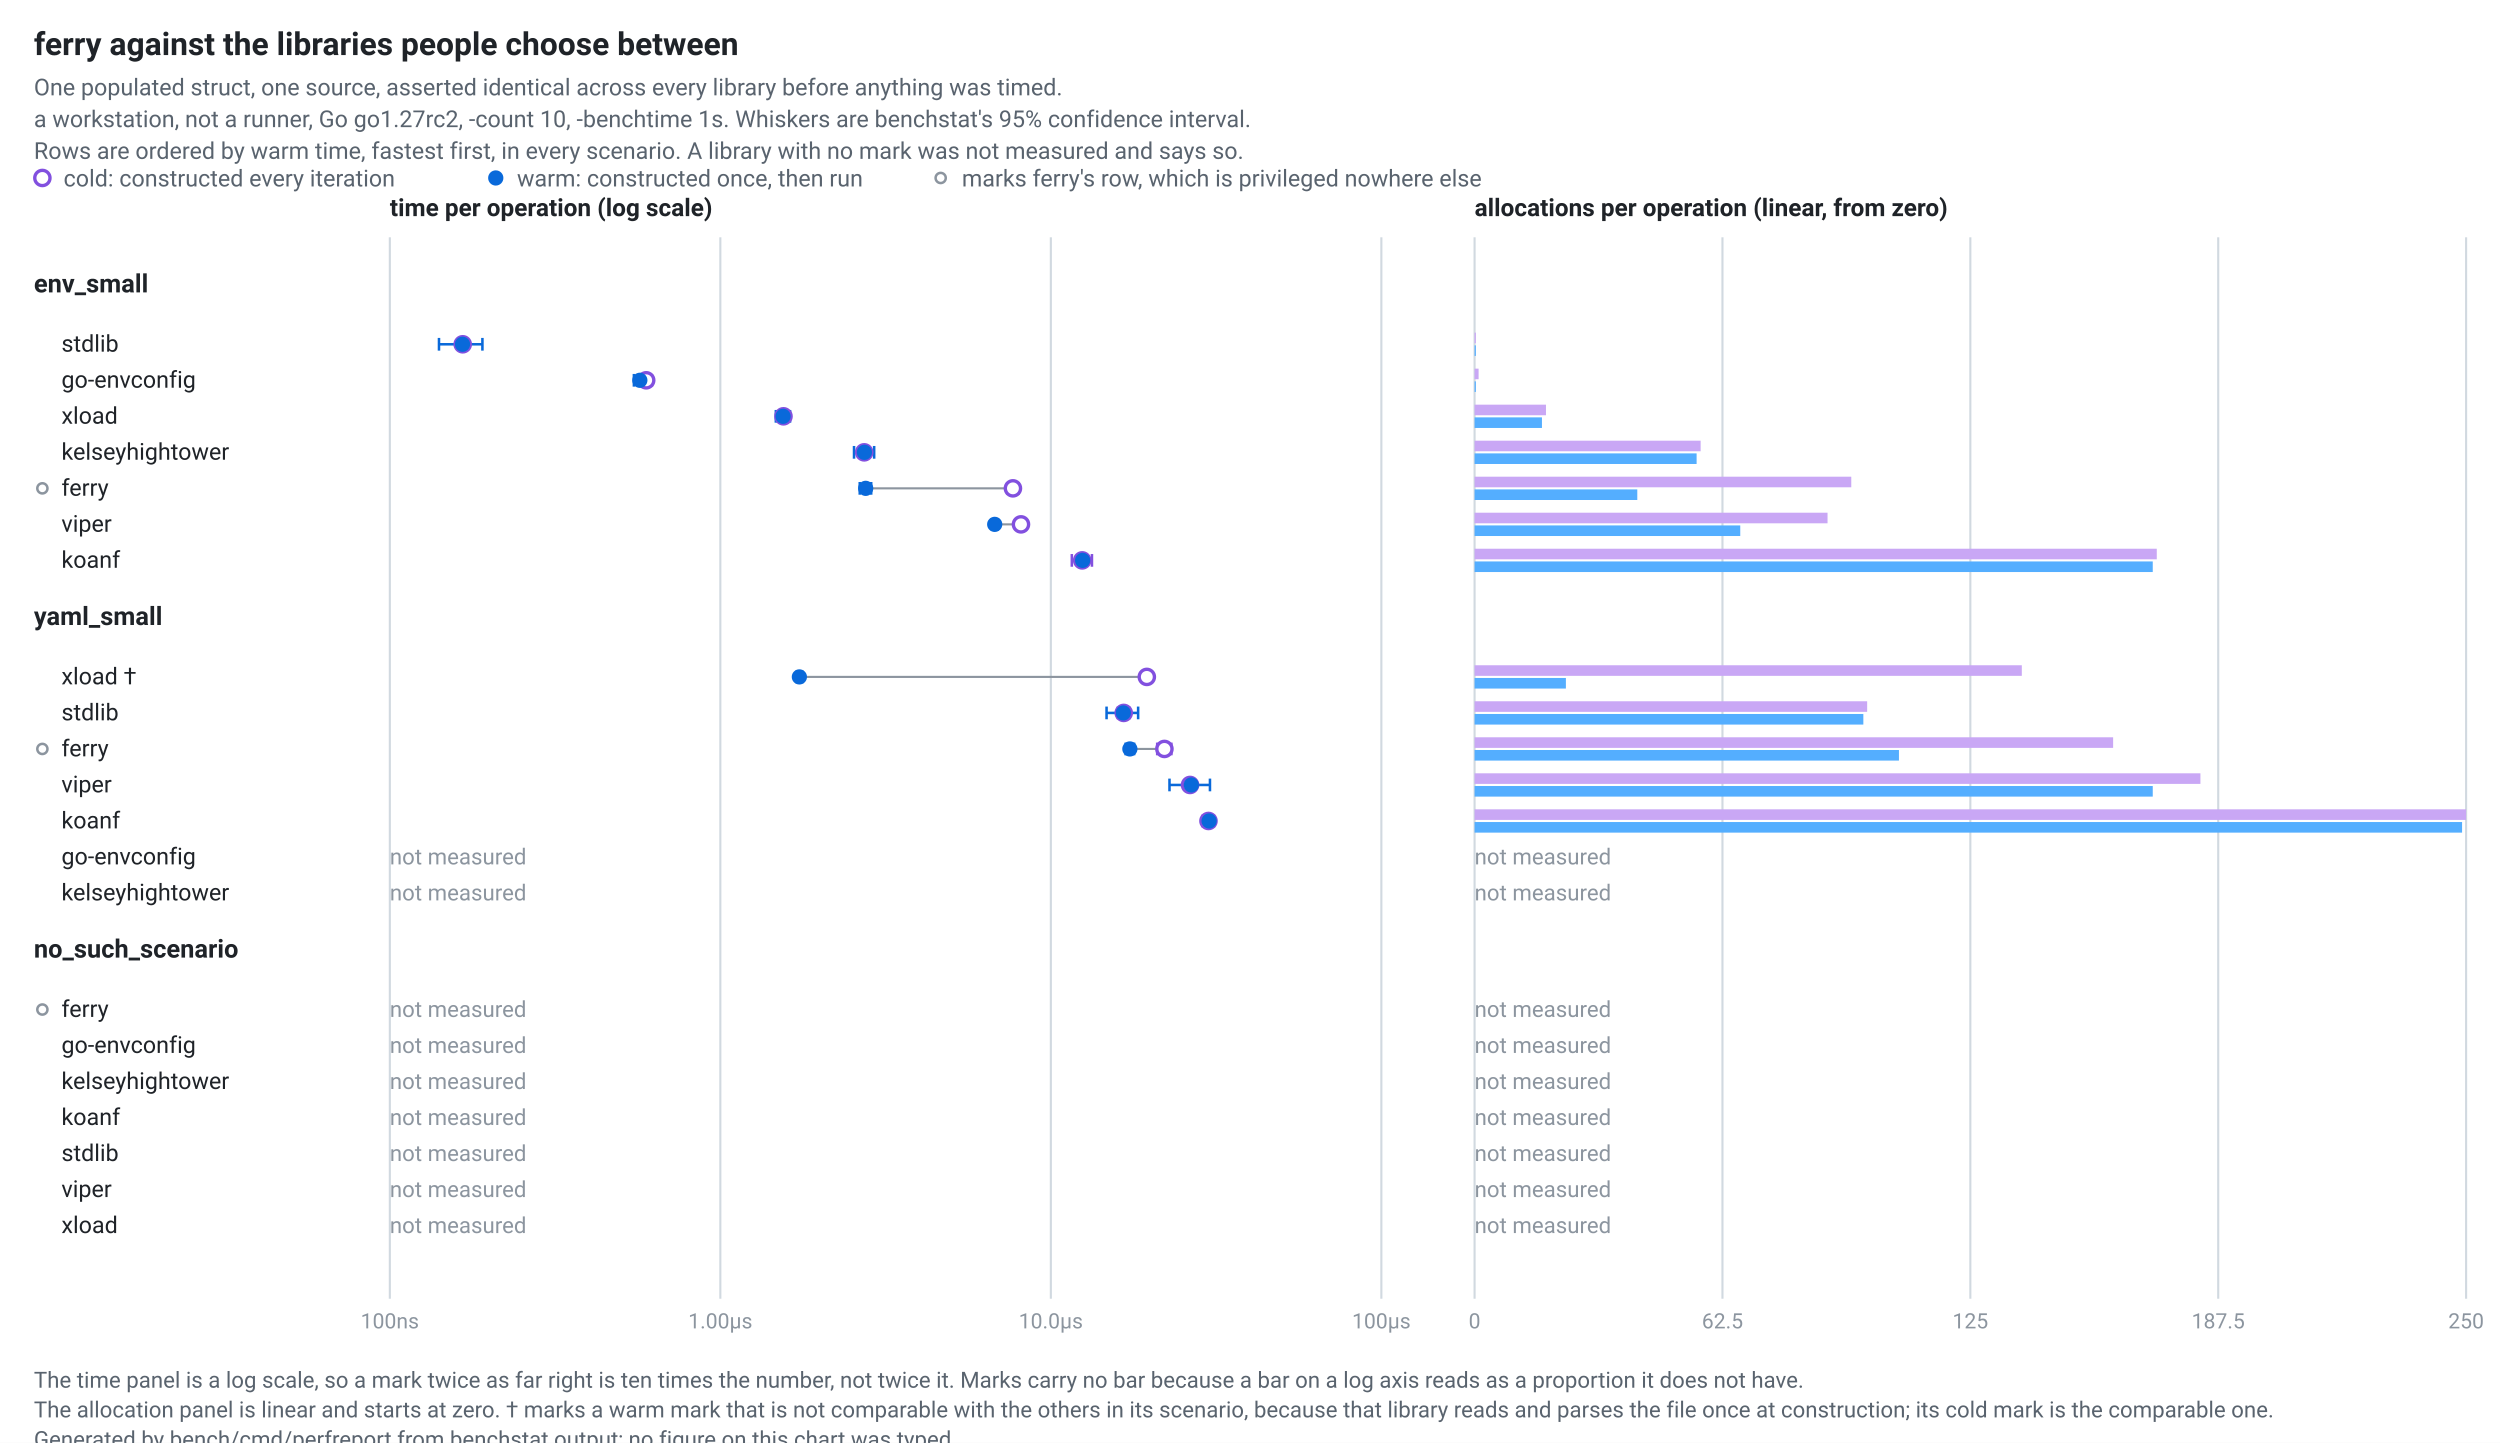
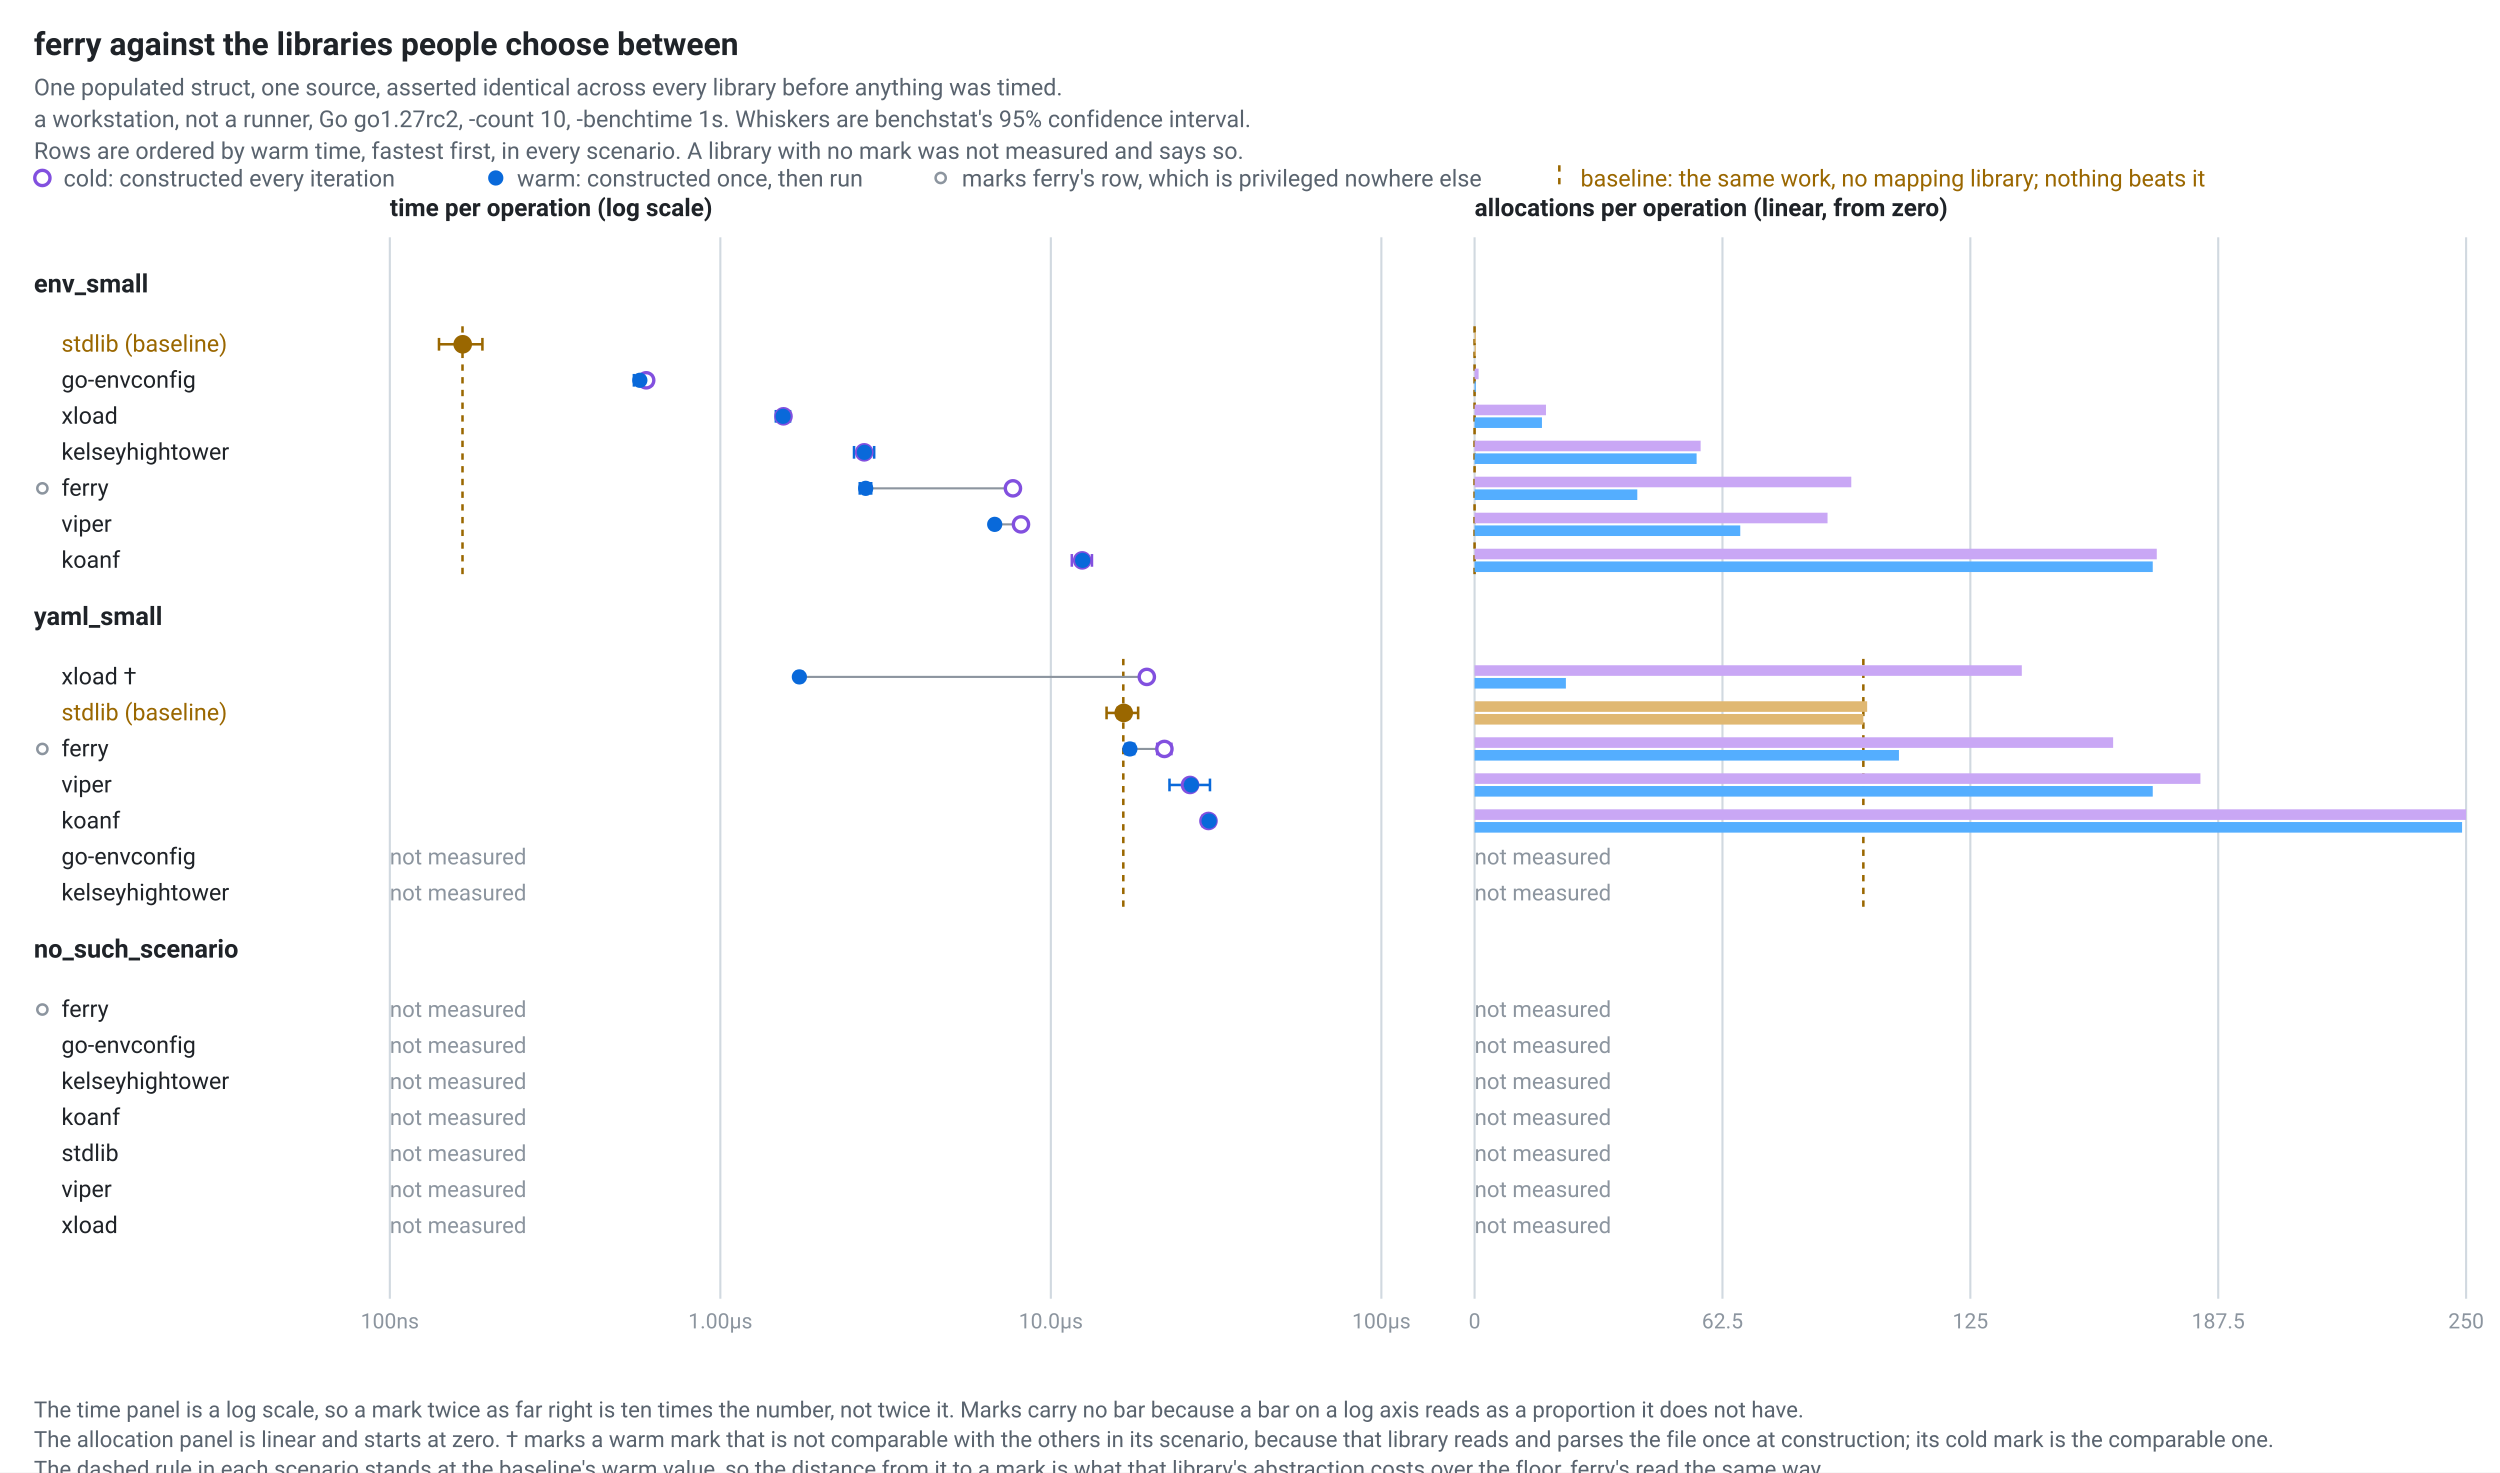
- <svg xmlns="http://www.w3.org/2000/svg" width="1180" height="681" viewBox="0 0 1180 681" role="img" aria-label="ferry against 7 config libraries: time and allocations per load, cold and warm, over 3 scenarios">
-   <rect x="0" y="0" width="1180" height="681" fill="#ffffff" />
+ <svg xmlns="http://www.w3.org/2000/svg" width="1180" height="695" viewBox="0 0 1180 695" role="img" aria-label="ferry against 7 config libraries: time and allocations per load, cold and warm, over 3 scenarios">
+   <rect x="0" y="0" width="1180" height="695" fill="#ffffff" />
  <text x="16.0" y="26.0" font-family="system-ui, -apple-system, Segoe UI, Roboto, Helvetica, Arial, sans-serif" font-size="15.0" font-weight="600" fill="#1f2328" text-anchor="start">ferry against the libraries people choose between</text>
  <text x="16.0" y="45.0" font-family="system-ui, -apple-system, Segoe UI, Roboto, Helvetica, Arial, sans-serif" font-size="11.0" font-weight="400" fill="#59636e" text-anchor="start">One populated struct, one source, asserted identical across every library before anything was timed.</text>
  <text x="16.0" y="60.0" font-family="system-ui, -apple-system, Segoe UI, Roboto, Helvetica, Arial, sans-serif" font-size="11.0" font-weight="400" fill="#59636e" text-anchor="start">a workstation, not a runner, Go go1.27rc2, -count 10, -benchtime 1s. Whiskers are benchstat's 95% confidence interval.</text>
  <text x="16.0" y="75.0" font-family="system-ui, -apple-system, Segoe UI, Roboto, Helvetica, Arial, sans-serif" font-size="11.0" font-weight="400" fill="#59636e" text-anchor="start">Rows are ordered by warm time, fastest first, in every scenario. A library with no mark was not measured and says so.</text>
  <circle cx="20.0" cy="84.0" r="3.6" fill="#ffffff" stroke="#8250df" stroke-width="1.6" />
  <text x="30.0" y="88.0" font-family="system-ui, -apple-system, Segoe UI, Roboto, Helvetica, Arial, sans-serif" font-size="11.0" font-weight="400" fill="#59636e" text-anchor="start">cold: constructed every iteration</text>
  <circle cx="234.0" cy="84.0" r="3.6" fill="#0969da" />
  <text x="244.0" y="88.0" font-family="system-ui, -apple-system, Segoe UI, Roboto, Helvetica, Arial, sans-serif" font-size="11.0" font-weight="400" fill="#59636e" text-anchor="start">warm: constructed once, then run</text>
  <circle cx="444.0" cy="84.0" r="2.4" fill="none" stroke="#8c959f" stroke-width="1.2" />
  <text x="454.0" y="88.0" font-family="system-ui, -apple-system, Segoe UI, Roboto, Helvetica, Arial, sans-serif" font-size="11.0" font-weight="400" fill="#59636e" text-anchor="start">marks ferry's row, which is privileged nowhere else</text>
+   <line x1="736.0" y1="78.0" x2="736.0" y2="90.0" stroke="#9a6700" stroke-width="1.2" stroke-dasharray="3 3" />
+   <text x="746.0" y="88.0" font-family="system-ui, -apple-system, Segoe UI, Roboto, Helvetica, Arial, sans-serif" font-size="11.0" font-weight="400" fill="#9a6700" text-anchor="start">baseline: the same work, no mapping library; nothing beats it</text>
  <text x="184.0" y="102.0" font-family="system-ui, -apple-system, Segoe UI, Roboto, Helvetica, Arial, sans-serif" font-size="11.5" font-weight="600" fill="#1f2328" text-anchor="start">time per operation (log scale)</text>
  <line x1="184.0" y1="112.0" x2="184.0" y2="613.0" stroke="#d1d9e0" stroke-width="1.0" />
  <text x="184.0" y="627.0" font-family="system-ui, -apple-system, Segoe UI, Roboto, Helvetica, Arial, sans-serif" font-size="10.0" font-weight="400" fill="#8c959f" text-anchor="middle">100ns</text>
  <line x1="340.0" y1="112.0" x2="340.0" y2="613.0" stroke="#d1d9e0" stroke-width="1.0" />
  <text x="340.0" y="627.0" font-family="system-ui, -apple-system, Segoe UI, Roboto, Helvetica, Arial, sans-serif" font-size="10.0" font-weight="400" fill="#8c959f" text-anchor="middle">1.00µs</text>
  <line x1="496.0" y1="112.0" x2="496.0" y2="613.0" stroke="#d1d9e0" stroke-width="1.0" />
  <text x="496.0" y="627.0" font-family="system-ui, -apple-system, Segoe UI, Roboto, Helvetica, Arial, sans-serif" font-size="10.0" font-weight="400" fill="#8c959f" text-anchor="middle">10.0µs</text>
  <line x1="652.0" y1="112.0" x2="652.0" y2="613.0" stroke="#d1d9e0" stroke-width="1.0" />
  <text x="652.0" y="627.0" font-family="system-ui, -apple-system, Segoe UI, Roboto, Helvetica, Arial, sans-serif" font-size="10.0" font-weight="400" fill="#8c959f" text-anchor="middle">100µs</text>
  <text x="696.0" y="102.0" font-family="system-ui, -apple-system, Segoe UI, Roboto, Helvetica, Arial, sans-serif" font-size="11.5" font-weight="600" fill="#1f2328" text-anchor="start">allocations per operation (linear, from zero)</text>
  <line x1="696.0" y1="112.0" x2="696.0" y2="613.0" stroke="#d1d9e0" stroke-width="1.0" />
  <text x="696.0" y="627.0" font-family="system-ui, -apple-system, Segoe UI, Roboto, Helvetica, Arial, sans-serif" font-size="10.0" font-weight="400" fill="#8c959f" text-anchor="middle">0</text>
  <line x1="813.0" y1="112.0" x2="813.0" y2="613.0" stroke="#d1d9e0" stroke-width="1.0" />
  <text x="813.0" y="627.0" font-family="system-ui, -apple-system, Segoe UI, Roboto, Helvetica, Arial, sans-serif" font-size="10.0" font-weight="400" fill="#8c959f" text-anchor="middle">62.5</text>
  <line x1="930.0" y1="112.0" x2="930.0" y2="613.0" stroke="#d1d9e0" stroke-width="1.0" />
  <text x="930.0" y="627.0" font-family="system-ui, -apple-system, Segoe UI, Roboto, Helvetica, Arial, sans-serif" font-size="10.0" font-weight="400" fill="#8c959f" text-anchor="middle">125</text>
  <line x1="1047.0" y1="112.0" x2="1047.0" y2="613.0" stroke="#d1d9e0" stroke-width="1.0" />
  <text x="1047.0" y="627.0" font-family="system-ui, -apple-system, Segoe UI, Roboto, Helvetica, Arial, sans-serif" font-size="10.0" font-weight="400" fill="#8c959f" text-anchor="middle">187.5</text>
  <line x1="1164.0" y1="112.0" x2="1164.0" y2="613.0" stroke="#d1d9e0" stroke-width="1.0" />
  <text x="1164.0" y="627.0" font-family="system-ui, -apple-system, Segoe UI, Roboto, Helvetica, Arial, sans-serif" font-size="10.0" font-weight="400" fill="#8c959f" text-anchor="middle">250</text>
  <text x="16.0" y="138.0" font-family="system-ui, -apple-system, Segoe UI, Roboto, Helvetica, Arial, sans-serif" font-size="12.0" font-weight="600" fill="#1f2328" text-anchor="start">env_small</text>
-   <text x="29.0" y="166.0" font-family="system-ui, -apple-system, Segoe UI, Roboto, Helvetica, Arial, sans-serif" font-size="11.0" font-weight="400" fill="#1f2328" text-anchor="start">stdlib</text>
+   <line x1="218.3" y1="154.0" x2="218.3" y2="273.0" stroke="#9a6700" stroke-width="1.2" stroke-dasharray="3 3" />
+   <line x1="696.0" y1="154.0" x2="696.0" y2="273.0" stroke="#9a6700" stroke-width="1.2" stroke-dasharray="3 3" />
+   <text x="29.0" y="166.0" font-family="system-ui, -apple-system, Segoe UI, Roboto, Helvetica, Arial, sans-serif" font-size="11.0" font-weight="400" fill="#9a6700" text-anchor="start">stdlib (baseline)</text>
  <line x1="218.3" y1="162.5" x2="218.4" y2="162.5" stroke="#8c959f" stroke-width="1.0" />
-   <line x1="217.7" y1="162.5" x2="219.0" y2="162.5" stroke="#8250df" stroke-width="1.2" />
-   <line x1="217.7" y1="159.5" x2="217.7" y2="165.5" stroke="#8250df" stroke-width="1.2" />
-   <line x1="219.0" y1="159.5" x2="219.0" y2="165.5" stroke="#8250df" stroke-width="1.2" />
-   <line x1="207.2" y1="162.5" x2="227.7" y2="162.5" stroke="#0969da" stroke-width="1.2" />
-   <line x1="207.2" y1="159.5" x2="207.2" y2="165.5" stroke="#0969da" stroke-width="1.2" />
-   <line x1="227.7" y1="159.5" x2="227.7" y2="165.5" stroke="#0969da" stroke-width="1.2" />
-   <circle cx="218.4" cy="162.5" r="3.6" fill="#ffffff" stroke="#8250df" stroke-width="1.6" />
-   <circle cx="218.3" cy="162.5" r="3.6" fill="#0969da" />
-   <rect x="696.0" y="157.0" width="0.6" height="5.0" fill="#c9a7f5" />
-   <rect x="696.0" y="163.0" width="0.6" height="5.0" fill="#54aeff" />
+   <line x1="217.7" y1="162.5" x2="219.0" y2="162.5" stroke="#9a6700" stroke-width="1.2" />
+   <line x1="217.7" y1="159.5" x2="217.7" y2="165.5" stroke="#9a6700" stroke-width="1.2" />
+   <line x1="219.0" y1="159.5" x2="219.0" y2="165.5" stroke="#9a6700" stroke-width="1.2" />
+   <line x1="207.2" y1="162.5" x2="227.7" y2="162.5" stroke="#9a6700" stroke-width="1.2" />
+   <line x1="207.2" y1="159.5" x2="207.2" y2="165.5" stroke="#9a6700" stroke-width="1.2" />
+   <line x1="227.7" y1="159.5" x2="227.7" y2="165.5" stroke="#9a6700" stroke-width="1.2" />
+   <circle cx="218.4" cy="162.5" r="3.6" fill="#ffffff" stroke="#9a6700" stroke-width="1.6" />
+   <circle cx="218.3" cy="162.5" r="3.6" fill="#9a6700" />
+   <rect x="696.0" y="157.0" width="0.6" height="5.0" fill="#e0b872" />
+   <rect x="696.0" y="163.0" width="0.6" height="5.0" fill="#e0b872" />
  <text x="29.0" y="183.0" font-family="system-ui, -apple-system, Segoe UI, Roboto, Helvetica, Arial, sans-serif" font-size="11.0" font-weight="400" fill="#1f2328" text-anchor="start">go-envconfig</text>
  <line x1="302.0" y1="179.5" x2="305.0" y2="179.5" stroke="#8c959f" stroke-width="1.0" />
  <line x1="302.2" y1="179.5" x2="307.7" y2="179.5" stroke="#8250df" stroke-width="1.2" />
  <line x1="302.2" y1="176.5" x2="302.2" y2="182.5" stroke="#8250df" stroke-width="1.2" />
  <line x1="307.7" y1="176.5" x2="307.7" y2="182.5" stroke="#8250df" stroke-width="1.2" />
  <line x1="299.2" y1="179.5" x2="304.6" y2="179.5" stroke="#0969da" stroke-width="1.2" />
  <line x1="299.2" y1="176.5" x2="299.2" y2="182.5" stroke="#0969da" stroke-width="1.2" />
  <line x1="304.6" y1="176.5" x2="304.6" y2="182.5" stroke="#0969da" stroke-width="1.2" />
  <circle cx="305.0" cy="179.5" r="3.6" fill="#ffffff" stroke="#8250df" stroke-width="1.6" />
  <circle cx="302.0" cy="179.5" r="3.6" fill="#0969da" />
  <rect x="696.0" y="174.0" width="1.9" height="5.0" fill="#c9a7f5" />
  <rect x="696.0" y="180.0" width="0.6" height="5.0" fill="#54aeff" />
  <text x="29.0" y="200.0" font-family="system-ui, -apple-system, Segoe UI, Roboto, Helvetica, Arial, sans-serif" font-size="11.0" font-weight="400" fill="#1f2328" text-anchor="start">xload</text>
  <line x1="369.6" y1="196.5" x2="369.8" y2="196.5" stroke="#8c959f" stroke-width="1.0" />
  <line x1="368.4" y1="196.5" x2="371.1" y2="196.5" stroke="#8250df" stroke-width="1.2" />
  <line x1="368.4" y1="193.5" x2="368.4" y2="199.5" stroke="#8250df" stroke-width="1.2" />
  <line x1="371.1" y1="193.5" x2="371.1" y2="199.5" stroke="#8250df" stroke-width="1.2" />
  <line x1="366.2" y1="196.5" x2="372.9" y2="196.5" stroke="#0969da" stroke-width="1.2" />
  <line x1="366.2" y1="193.5" x2="366.2" y2="199.5" stroke="#0969da" stroke-width="1.2" />
  <line x1="372.9" y1="193.5" x2="372.9" y2="199.5" stroke="#0969da" stroke-width="1.2" />
  <circle cx="369.8" cy="196.5" r="3.6" fill="#ffffff" stroke="#8250df" stroke-width="1.6" />
  <circle cx="369.6" cy="196.5" r="3.6" fill="#0969da" />
  <rect x="696.0" y="191.0" width="33.7" height="5.0" fill="#c9a7f5" />
  <rect x="696.0" y="197.0" width="31.8" height="5.0" fill="#54aeff" />
  <text x="29.0" y="217.0" font-family="system-ui, -apple-system, Segoe UI, Roboto, Helvetica, Arial, sans-serif" font-size="11.0" font-weight="400" fill="#1f2328" text-anchor="start">kelseyhightower</text>
  <line x1="407.9" y1="213.5" x2="408.0" y2="213.5" stroke="#8c959f" stroke-width="1.0" />
  <line x1="405.8" y1="213.5" x2="409.9" y2="213.5" stroke="#8250df" stroke-width="1.2" />
  <line x1="405.8" y1="210.5" x2="405.8" y2="216.5" stroke="#8250df" stroke-width="1.2" />
  <line x1="409.9" y1="210.5" x2="409.9" y2="216.5" stroke="#8250df" stroke-width="1.2" />
  <line x1="403.1" y1="213.5" x2="412.6" y2="213.5" stroke="#0969da" stroke-width="1.2" />
  <line x1="403.1" y1="210.5" x2="403.1" y2="216.5" stroke="#0969da" stroke-width="1.2" />
  <line x1="412.6" y1="210.5" x2="412.6" y2="216.5" stroke="#0969da" stroke-width="1.2" />
  <circle cx="407.9" cy="213.5" r="3.6" fill="#ffffff" stroke="#8250df" stroke-width="1.6" />
  <circle cx="408.0" cy="213.5" r="3.6" fill="#0969da" />
  <rect x="696.0" y="208.0" width="106.7" height="5.0" fill="#c9a7f5" />
  <rect x="696.0" y="214.0" width="104.8" height="5.0" fill="#54aeff" />
  <circle cx="20.0" cy="230.5" r="2.4" fill="none" stroke="#8c959f" stroke-width="1.2" />
  <text x="29.0" y="234.0" font-family="system-ui, -apple-system, Segoe UI, Roboto, Helvetica, Arial, sans-serif" font-size="11.0" font-weight="400" fill="#1f2328" text-anchor="start">ferry</text>
  <line x1="408.6" y1="230.5" x2="478.1" y2="230.5" stroke="#8c959f" stroke-width="1.0" />
  <line x1="475.4" y1="230.5" x2="480.8" y2="230.5" stroke="#8250df" stroke-width="1.2" />
  <line x1="475.4" y1="227.5" x2="475.4" y2="233.5" stroke="#8250df" stroke-width="1.2" />
  <line x1="480.8" y1="227.5" x2="480.8" y2="233.5" stroke="#8250df" stroke-width="1.2" />
  <line x1="405.8" y1="230.5" x2="411.2" y2="230.5" stroke="#0969da" stroke-width="1.2" />
  <line x1="405.8" y1="227.5" x2="405.8" y2="233.5" stroke="#0969da" stroke-width="1.2" />
  <line x1="411.2" y1="227.5" x2="411.2" y2="233.5" stroke="#0969da" stroke-width="1.2" />
  <circle cx="478.1" cy="230.5" r="3.6" fill="#ffffff" stroke="#8250df" stroke-width="1.6" />
  <circle cx="408.6" cy="230.5" r="3.6" fill="#0969da" />
  <rect x="696.0" y="225.0" width="177.8" height="5.0" fill="#c9a7f5" />
  <rect x="696.0" y="231.0" width="76.8" height="5.0" fill="#54aeff" />
  <text x="29.0" y="251.0" font-family="system-ui, -apple-system, Segoe UI, Roboto, Helvetica, Arial, sans-serif" font-size="11.0" font-weight="400" fill="#1f2328" text-anchor="start">viper</text>
  <line x1="469.5" y1="247.5" x2="481.9" y2="247.5" stroke="#8c959f" stroke-width="1.0" />
  <line x1="479.8" y1="247.5" x2="483.9" y2="247.5" stroke="#8250df" stroke-width="1.2" />
  <line x1="479.8" y1="244.5" x2="479.8" y2="250.5" stroke="#8250df" stroke-width="1.2" />
  <line x1="483.9" y1="244.5" x2="483.9" y2="250.5" stroke="#8250df" stroke-width="1.2" />
  <line x1="468.2" y1="247.5" x2="470.9" y2="247.5" stroke="#0969da" stroke-width="1.2" />
  <line x1="468.2" y1="244.5" x2="468.2" y2="250.5" stroke="#0969da" stroke-width="1.2" />
  <line x1="470.9" y1="244.5" x2="470.9" y2="250.5" stroke="#0969da" stroke-width="1.2" />
  <circle cx="481.9" cy="247.5" r="3.6" fill="#ffffff" stroke="#8250df" stroke-width="1.6" />
  <circle cx="469.5" cy="247.5" r="3.6" fill="#0969da" />
  <rect x="696.0" y="242.0" width="166.6" height="5.0" fill="#c9a7f5" />
  <rect x="696.0" y="248.0" width="125.4" height="5.0" fill="#54aeff" />
  <text x="29.0" y="268.0" font-family="system-ui, -apple-system, Segoe UI, Roboto, Helvetica, Arial, sans-serif" font-size="11.0" font-weight="400" fill="#1f2328" text-anchor="start">koanf</text>
  <line x1="510.8" y1="264.5" x2="511.0" y2="264.5" stroke="#8c959f" stroke-width="1.0" />
  <line x1="505.9" y1="264.5" x2="515.4" y2="264.5" stroke="#8250df" stroke-width="1.2" />
  <line x1="505.9" y1="261.5" x2="505.9" y2="267.5" stroke="#8250df" stroke-width="1.2" />
  <line x1="515.4" y1="261.5" x2="515.4" y2="267.5" stroke="#8250df" stroke-width="1.2" />
  <line x1="508.9" y1="264.5" x2="513.0" y2="264.5" stroke="#0969da" stroke-width="1.2" />
  <line x1="508.9" y1="261.5" x2="508.9" y2="267.5" stroke="#0969da" stroke-width="1.2" />
  <line x1="513.0" y1="261.5" x2="513.0" y2="267.5" stroke="#0969da" stroke-width="1.2" />
  <circle cx="510.8" cy="264.5" r="3.6" fill="#ffffff" stroke="#8250df" stroke-width="1.6" />
  <circle cx="511.0" cy="264.5" r="3.6" fill="#0969da" />
  <rect x="696.0" y="259.0" width="322.0" height="5.0" fill="#c9a7f5" />
  <rect x="696.0" y="265.0" width="320.1" height="5.0" fill="#54aeff" />
  <text x="16.0" y="295.0" font-family="system-ui, -apple-system, Segoe UI, Roboto, Helvetica, Arial, sans-serif" font-size="12.0" font-weight="600" fill="#1f2328" text-anchor="start">yaml_small</text>
+   <line x1="530.2" y1="311.0" x2="530.2" y2="430.0" stroke="#9a6700" stroke-width="1.2" stroke-dasharray="3 3" />
+   <line x1="879.5" y1="311.0" x2="879.5" y2="430.0" stroke="#9a6700" stroke-width="1.2" stroke-dasharray="3 3" />
  <text x="29.0" y="323.0" font-family="system-ui, -apple-system, Segoe UI, Roboto, Helvetica, Arial, sans-serif" font-size="11.0" font-weight="400" fill="#1f2328" text-anchor="start">xload †</text>
  <line x1="377.3" y1="319.5" x2="541.3" y2="319.5" stroke="#8c959f" stroke-width="1.0" />
  <line x1="539.2" y1="319.5" x2="543.3" y2="319.5" stroke="#8250df" stroke-width="1.2" />
  <line x1="539.2" y1="316.5" x2="539.2" y2="322.5" stroke="#8250df" stroke-width="1.2" />
  <line x1="543.3" y1="316.5" x2="543.3" y2="322.5" stroke="#8250df" stroke-width="1.2" />
  <line x1="376.0" y1="319.5" x2="378.7" y2="319.5" stroke="#0969da" stroke-width="1.2" />
  <line x1="376.0" y1="316.5" x2="376.0" y2="322.5" stroke="#0969da" stroke-width="1.2" />
  <line x1="378.7" y1="316.5" x2="378.7" y2="322.5" stroke="#0969da" stroke-width="1.2" />
  <circle cx="541.3" cy="319.5" r="3.6" fill="#ffffff" stroke="#8250df" stroke-width="1.6" />
  <circle cx="377.3" cy="319.5" r="3.6" fill="#0969da" />
  <rect x="696.0" y="314.0" width="258.3" height="5.0" fill="#c9a7f5" />
  <rect x="696.0" y="320.0" width="43.1" height="5.0" fill="#54aeff" />
-   <text x="29.0" y="340.0" font-family="system-ui, -apple-system, Segoe UI, Roboto, Helvetica, Arial, sans-serif" font-size="11.0" font-weight="400" fill="#1f2328" text-anchor="start">stdlib</text>
+   <text x="29.0" y="340.0" font-family="system-ui, -apple-system, Segoe UI, Roboto, Helvetica, Arial, sans-serif" font-size="11.0" font-weight="400" fill="#9a6700" text-anchor="start">stdlib (baseline)</text>
  <line x1="530.2" y1="336.5" x2="530.4" y2="336.5" stroke="#8c959f" stroke-width="1.0" />
-   <line x1="527.6" y1="336.5" x2="533.1" y2="336.5" stroke="#8250df" stroke-width="1.2" />
-   <line x1="527.6" y1="333.5" x2="527.6" y2="339.5" stroke="#8250df" stroke-width="1.2" />
-   <line x1="533.1" y1="333.5" x2="533.1" y2="339.5" stroke="#8250df" stroke-width="1.2" />
-   <line x1="522.3" y1="336.5" x2="537.2" y2="336.5" stroke="#0969da" stroke-width="1.2" />
-   <line x1="522.3" y1="333.5" x2="522.3" y2="339.5" stroke="#0969da" stroke-width="1.2" />
-   <line x1="537.2" y1="333.5" x2="537.2" y2="339.5" stroke="#0969da" stroke-width="1.2" />
-   <circle cx="530.4" cy="336.5" r="3.6" fill="#ffffff" stroke="#8250df" stroke-width="1.6" />
-   <circle cx="530.2" cy="336.5" r="3.6" fill="#0969da" />
-   <rect x="696.0" y="331.0" width="185.3" height="5.0" fill="#c9a7f5" />
-   <rect x="696.0" y="337.0" width="183.5" height="5.0" fill="#54aeff" />
+   <line x1="527.6" y1="336.5" x2="533.1" y2="336.5" stroke="#9a6700" stroke-width="1.2" />
+   <line x1="527.6" y1="333.5" x2="527.6" y2="339.5" stroke="#9a6700" stroke-width="1.2" />
+   <line x1="533.1" y1="333.5" x2="533.1" y2="339.5" stroke="#9a6700" stroke-width="1.2" />
+   <line x1="522.3" y1="336.5" x2="537.2" y2="336.5" stroke="#9a6700" stroke-width="1.2" />
+   <line x1="522.3" y1="333.5" x2="522.3" y2="339.5" stroke="#9a6700" stroke-width="1.2" />
+   <line x1="537.2" y1="333.5" x2="537.2" y2="339.5" stroke="#9a6700" stroke-width="1.2" />
+   <circle cx="530.4" cy="336.5" r="3.6" fill="#ffffff" stroke="#9a6700" stroke-width="1.6" />
+   <circle cx="530.2" cy="336.5" r="3.6" fill="#9a6700" />
+   <rect x="696.0" y="331.0" width="185.3" height="5.0" fill="#e0b872" />
+   <rect x="696.0" y="337.0" width="183.5" height="5.0" fill="#e0b872" />
  <circle cx="20.0" cy="353.5" r="2.4" fill="none" stroke="#8c959f" stroke-width="1.2" />
  <text x="29.0" y="357.0" font-family="system-ui, -apple-system, Segoe UI, Roboto, Helvetica, Arial, sans-serif" font-size="11.0" font-weight="400" fill="#1f2328" text-anchor="start">ferry</text>
  <line x1="533.3" y1="353.5" x2="549.6" y2="353.5" stroke="#8c959f" stroke-width="1.0" />
  <line x1="546.2" y1="353.5" x2="552.9" y2="353.5" stroke="#8250df" stroke-width="1.2" />
  <line x1="546.2" y1="350.5" x2="546.2" y2="356.5" stroke="#8250df" stroke-width="1.2" />
  <line x1="552.9" y1="350.5" x2="552.9" y2="356.5" stroke="#8250df" stroke-width="1.2" />
  <line x1="531.3" y1="353.5" x2="535.3" y2="353.5" stroke="#0969da" stroke-width="1.2" />
  <line x1="531.3" y1="350.5" x2="531.3" y2="356.5" stroke="#0969da" stroke-width="1.2" />
  <line x1="535.3" y1="350.5" x2="535.3" y2="356.5" stroke="#0969da" stroke-width="1.2" />
  <circle cx="549.6" cy="353.5" r="3.6" fill="#ffffff" stroke="#8250df" stroke-width="1.6" />
  <circle cx="533.3" cy="353.5" r="3.6" fill="#0969da" />
  <rect x="696.0" y="348.0" width="301.4" height="5.0" fill="#c9a7f5" />
  <rect x="696.0" y="354.0" width="200.3" height="5.0" fill="#54aeff" />
  <text x="29.0" y="374.0" font-family="system-ui, -apple-system, Segoe UI, Roboto, Helvetica, Arial, sans-serif" font-size="11.0" font-weight="400" fill="#1f2328" text-anchor="start">viper</text>
  <line x1="561.7" y1="370.5" x2="562.3" y2="370.5" stroke="#8c959f" stroke-width="1.0" />
  <line x1="559.6" y1="370.5" x2="563.7" y2="370.5" stroke="#8250df" stroke-width="1.2" />
  <line x1="559.6" y1="367.5" x2="559.6" y2="373.5" stroke="#8250df" stroke-width="1.2" />
  <line x1="563.7" y1="367.5" x2="563.7" y2="373.5" stroke="#8250df" stroke-width="1.2" />
  <line x1="552.0" y1="370.5" x2="571.1" y2="370.5" stroke="#0969da" stroke-width="1.2" />
  <line x1="552.0" y1="367.5" x2="552.0" y2="373.5" stroke="#0969da" stroke-width="1.2" />
  <line x1="571.1" y1="367.5" x2="571.1" y2="373.5" stroke="#0969da" stroke-width="1.2" />
  <circle cx="561.7" cy="370.5" r="3.6" fill="#ffffff" stroke="#8250df" stroke-width="1.6" />
  <circle cx="562.3" cy="370.5" r="3.6" fill="#0969da" />
  <rect x="696.0" y="365.0" width="342.6" height="5.0" fill="#c9a7f5" />
  <rect x="696.0" y="371.0" width="320.1" height="5.0" fill="#54aeff" />
  <text x="29.0" y="391.0" font-family="system-ui, -apple-system, Segoe UI, Roboto, Helvetica, Arial, sans-serif" font-size="11.0" font-weight="400" fill="#1f2328" text-anchor="start">koanf</text>
  <line x1="570.4" y1="387.5" x2="570.7" y2="387.5" stroke="#8c959f" stroke-width="1.0" />
  <line x1="567.6" y1="387.5" x2="573.0" y2="387.5" stroke="#8250df" stroke-width="1.2" />
  <line x1="567.6" y1="384.5" x2="567.6" y2="390.5" stroke="#8250df" stroke-width="1.2" />
  <line x1="573.0" y1="384.5" x2="573.0" y2="390.5" stroke="#8250df" stroke-width="1.2" />
  <line x1="568.7" y1="387.5" x2="572.7" y2="387.5" stroke="#0969da" stroke-width="1.2" />
  <line x1="568.7" y1="384.5" x2="568.7" y2="390.5" stroke="#0969da" stroke-width="1.2" />
  <line x1="572.7" y1="384.5" x2="572.7" y2="390.5" stroke="#0969da" stroke-width="1.2" />
  <circle cx="570.4" cy="387.5" r="3.6" fill="#ffffff" stroke="#8250df" stroke-width="1.6" />
  <circle cx="570.7" cy="387.5" r="3.6" fill="#0969da" />
  <rect x="696.0" y="382.0" width="468.0" height="5.0" fill="#c9a7f5" />
  <rect x="696.0" y="388.0" width="466.1" height="5.0" fill="#54aeff" />
  <text x="29.0" y="408.0" font-family="system-ui, -apple-system, Segoe UI, Roboto, Helvetica, Arial, sans-serif" font-size="11.0" font-weight="400" fill="#1f2328" text-anchor="start">go-envconfig</text>
  <text x="184.0" y="408.0" font-family="system-ui, -apple-system, Segoe UI, Roboto, Helvetica, Arial, sans-serif" font-size="10.5" font-weight="400" fill="#8c959f" text-anchor="start">not measured</text>
  <text x="696.0" y="408.0" font-family="system-ui, -apple-system, Segoe UI, Roboto, Helvetica, Arial, sans-serif" font-size="10.5" font-weight="400" fill="#8c959f" text-anchor="start">not measured</text>
  <text x="29.0" y="425.0" font-family="system-ui, -apple-system, Segoe UI, Roboto, Helvetica, Arial, sans-serif" font-size="11.0" font-weight="400" fill="#1f2328" text-anchor="start">kelseyhightower</text>
  <text x="184.0" y="425.0" font-family="system-ui, -apple-system, Segoe UI, Roboto, Helvetica, Arial, sans-serif" font-size="10.5" font-weight="400" fill="#8c959f" text-anchor="start">not measured</text>
  <text x="696.0" y="425.0" font-family="system-ui, -apple-system, Segoe UI, Roboto, Helvetica, Arial, sans-serif" font-size="10.5" font-weight="400" fill="#8c959f" text-anchor="start">not measured</text>
  <text x="16.0" y="452.0" font-family="system-ui, -apple-system, Segoe UI, Roboto, Helvetica, Arial, sans-serif" font-size="12.0" font-weight="600" fill="#1f2328" text-anchor="start">no_such_scenario</text>
  <circle cx="20.0" cy="476.5" r="2.4" fill="none" stroke="#8c959f" stroke-width="1.2" />
  <text x="29.0" y="480.0" font-family="system-ui, -apple-system, Segoe UI, Roboto, Helvetica, Arial, sans-serif" font-size="11.0" font-weight="400" fill="#1f2328" text-anchor="start">ferry</text>
  <text x="184.0" y="480.0" font-family="system-ui, -apple-system, Segoe UI, Roboto, Helvetica, Arial, sans-serif" font-size="10.5" font-weight="400" fill="#8c959f" text-anchor="start">not measured</text>
  <text x="696.0" y="480.0" font-family="system-ui, -apple-system, Segoe UI, Roboto, Helvetica, Arial, sans-serif" font-size="10.5" font-weight="400" fill="#8c959f" text-anchor="start">not measured</text>
  <text x="29.0" y="497.0" font-family="system-ui, -apple-system, Segoe UI, Roboto, Helvetica, Arial, sans-serif" font-size="11.0" font-weight="400" fill="#1f2328" text-anchor="start">go-envconfig</text>
  <text x="184.0" y="497.0" font-family="system-ui, -apple-system, Segoe UI, Roboto, Helvetica, Arial, sans-serif" font-size="10.5" font-weight="400" fill="#8c959f" text-anchor="start">not measured</text>
  <text x="696.0" y="497.0" font-family="system-ui, -apple-system, Segoe UI, Roboto, Helvetica, Arial, sans-serif" font-size="10.5" font-weight="400" fill="#8c959f" text-anchor="start">not measured</text>
  <text x="29.0" y="514.0" font-family="system-ui, -apple-system, Segoe UI, Roboto, Helvetica, Arial, sans-serif" font-size="11.0" font-weight="400" fill="#1f2328" text-anchor="start">kelseyhightower</text>
  <text x="184.0" y="514.0" font-family="system-ui, -apple-system, Segoe UI, Roboto, Helvetica, Arial, sans-serif" font-size="10.5" font-weight="400" fill="#8c959f" text-anchor="start">not measured</text>
  <text x="696.0" y="514.0" font-family="system-ui, -apple-system, Segoe UI, Roboto, Helvetica, Arial, sans-serif" font-size="10.5" font-weight="400" fill="#8c959f" text-anchor="start">not measured</text>
  <text x="29.0" y="531.0" font-family="system-ui, -apple-system, Segoe UI, Roboto, Helvetica, Arial, sans-serif" font-size="11.0" font-weight="400" fill="#1f2328" text-anchor="start">koanf</text>
  <text x="184.0" y="531.0" font-family="system-ui, -apple-system, Segoe UI, Roboto, Helvetica, Arial, sans-serif" font-size="10.5" font-weight="400" fill="#8c959f" text-anchor="start">not measured</text>
  <text x="696.0" y="531.0" font-family="system-ui, -apple-system, Segoe UI, Roboto, Helvetica, Arial, sans-serif" font-size="10.5" font-weight="400" fill="#8c959f" text-anchor="start">not measured</text>
  <text x="29.0" y="548.0" font-family="system-ui, -apple-system, Segoe UI, Roboto, Helvetica, Arial, sans-serif" font-size="11.0" font-weight="400" fill="#1f2328" text-anchor="start">stdlib</text>
  <text x="184.0" y="548.0" font-family="system-ui, -apple-system, Segoe UI, Roboto, Helvetica, Arial, sans-serif" font-size="10.5" font-weight="400" fill="#8c959f" text-anchor="start">not measured</text>
  <text x="696.0" y="548.0" font-family="system-ui, -apple-system, Segoe UI, Roboto, Helvetica, Arial, sans-serif" font-size="10.5" font-weight="400" fill="#8c959f" text-anchor="start">not measured</text>
  <text x="29.0" y="565.0" font-family="system-ui, -apple-system, Segoe UI, Roboto, Helvetica, Arial, sans-serif" font-size="11.0" font-weight="400" fill="#1f2328" text-anchor="start">viper</text>
  <text x="184.0" y="565.0" font-family="system-ui, -apple-system, Segoe UI, Roboto, Helvetica, Arial, sans-serif" font-size="10.5" font-weight="400" fill="#8c959f" text-anchor="start">not measured</text>
  <text x="696.0" y="565.0" font-family="system-ui, -apple-system, Segoe UI, Roboto, Helvetica, Arial, sans-serif" font-size="10.5" font-weight="400" fill="#8c959f" text-anchor="start">not measured</text>
  <text x="29.0" y="582.0" font-family="system-ui, -apple-system, Segoe UI, Roboto, Helvetica, Arial, sans-serif" font-size="11.0" font-weight="400" fill="#1f2328" text-anchor="start">xload</text>
  <text x="184.0" y="582.0" font-family="system-ui, -apple-system, Segoe UI, Roboto, Helvetica, Arial, sans-serif" font-size="10.5" font-weight="400" fill="#8c959f" text-anchor="start">not measured</text>
  <text x="696.0" y="582.0" font-family="system-ui, -apple-system, Segoe UI, Roboto, Helvetica, Arial, sans-serif" font-size="10.5" font-weight="400" fill="#8c959f" text-anchor="start">not measured</text>
-   <text x="16.0" y="655.0" font-family="system-ui, -apple-system, Segoe UI, Roboto, Helvetica, Arial, sans-serif" font-size="10.5" font-weight="400" fill="#59636e" text-anchor="start">The time panel is a log scale, so a mark twice as far right is ten times the number, not twice it. Marks carry no bar because a bar on a log axis reads as a proportion it does not have.</text>
-   <text x="16.0" y="669.0" font-family="system-ui, -apple-system, Segoe UI, Roboto, Helvetica, Arial, sans-serif" font-size="10.5" font-weight="400" fill="#59636e" text-anchor="start">The allocation panel is linear and starts at zero. † marks a warm mark that is not comparable with the others in its scenario, because that library reads and parses the file once at construction; its cold mark is the comparable one.</text>
-   <text x="16.0" y="683.0" font-family="system-ui, -apple-system, Segoe UI, Roboto, Helvetica, Arial, sans-serif" font-size="10.5" font-weight="400" fill="#59636e" text-anchor="start">Generated by bench/cmd/perfreport from benchstat output; no figure on this chart was typed.</text>
+   <text x="16.0" y="669.0" font-family="system-ui, -apple-system, Segoe UI, Roboto, Helvetica, Arial, sans-serif" font-size="10.5" font-weight="400" fill="#59636e" text-anchor="start">The time panel is a log scale, so a mark twice as far right is ten times the number, not twice it. Marks carry no bar because a bar on a log axis reads as a proportion it does not have.</text>
+   <text x="16.0" y="683.0" font-family="system-ui, -apple-system, Segoe UI, Roboto, Helvetica, Arial, sans-serif" font-size="10.5" font-weight="400" fill="#59636e" text-anchor="start">The allocation panel is linear and starts at zero. † marks a warm mark that is not comparable with the others in its scenario, because that library reads and parses the file once at construction; its cold mark is the comparable one.</text>
+   <text x="16.0" y="697.0" font-family="system-ui, -apple-system, Segoe UI, Roboto, Helvetica, Arial, sans-serif" font-size="10.5" font-weight="400" fill="#59636e" text-anchor="start">The dashed rule in each scenario stands at the baseline's warm value, so the distance from it to a mark is what that library's abstraction costs over the floor, ferry's read the same way.</text>
+   <text x="16.0" y="711.0" font-family="system-ui, -apple-system, Segoe UI, Roboto, Helvetica, Arial, sans-serif" font-size="10.5" font-weight="400" fill="#59636e" text-anchor="start">Generated by bench/cmd/perfreport from benchstat output; no figure on this chart was typed.</text>
</svg>
